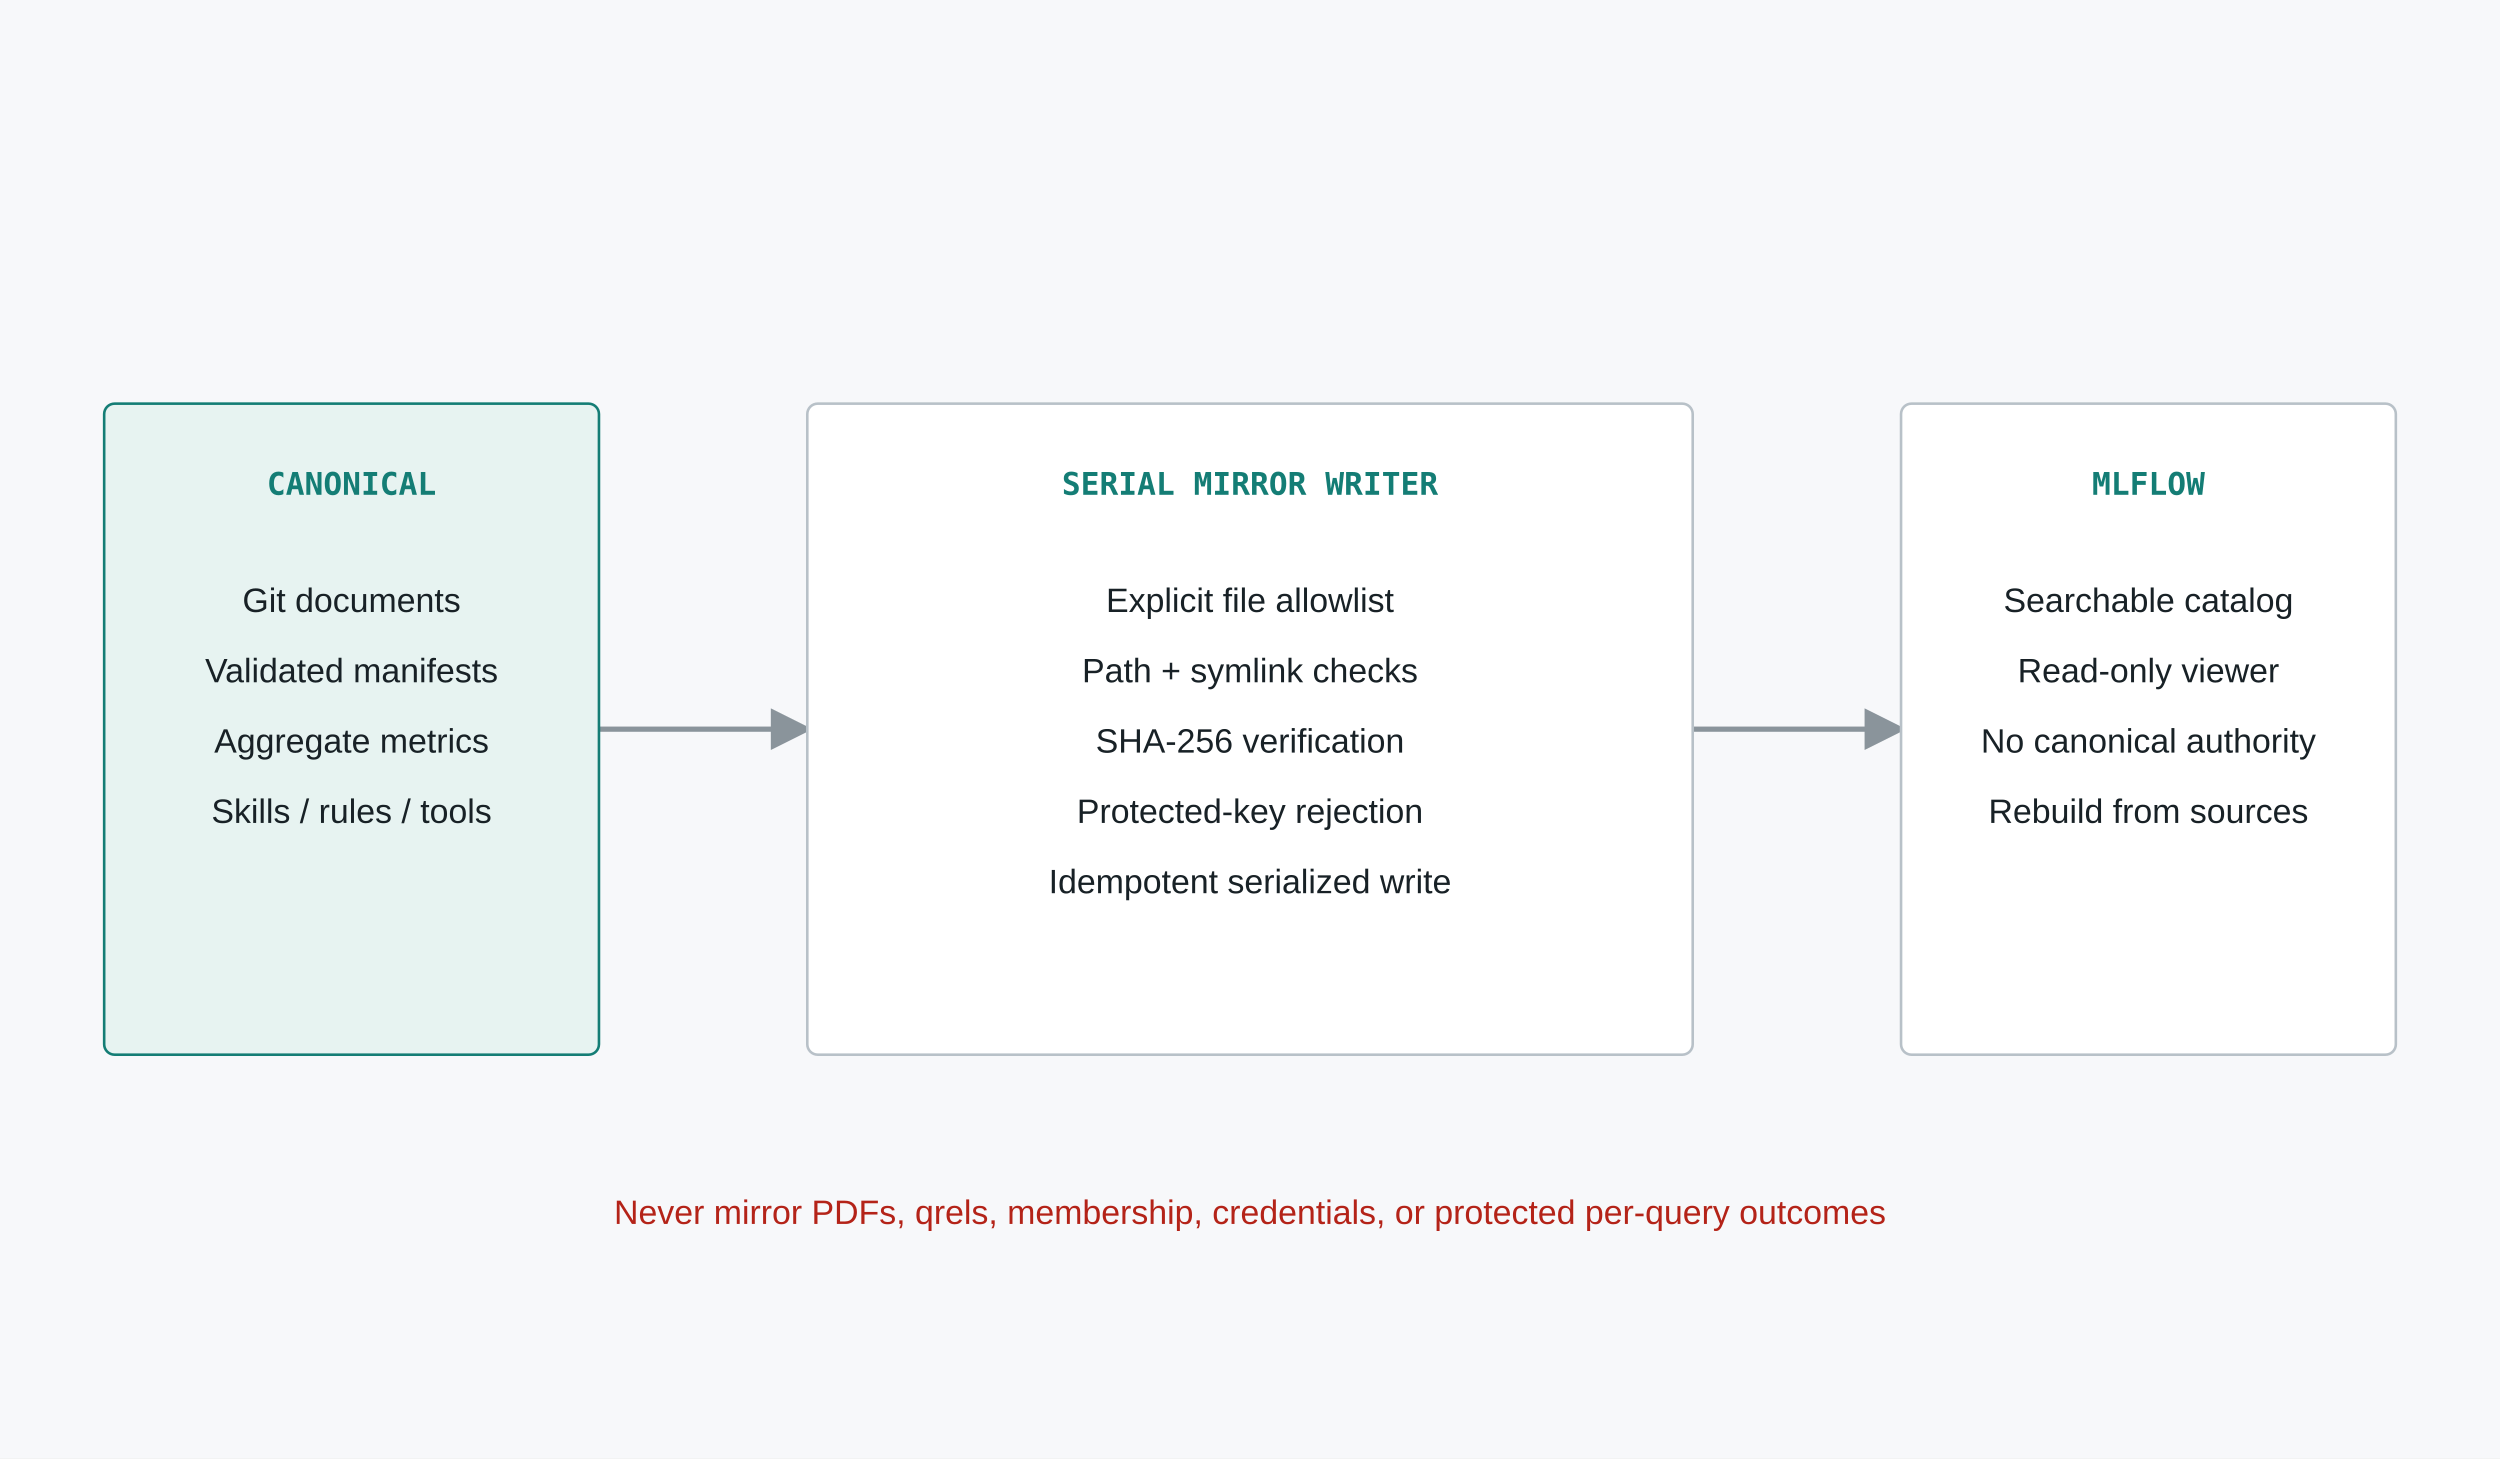
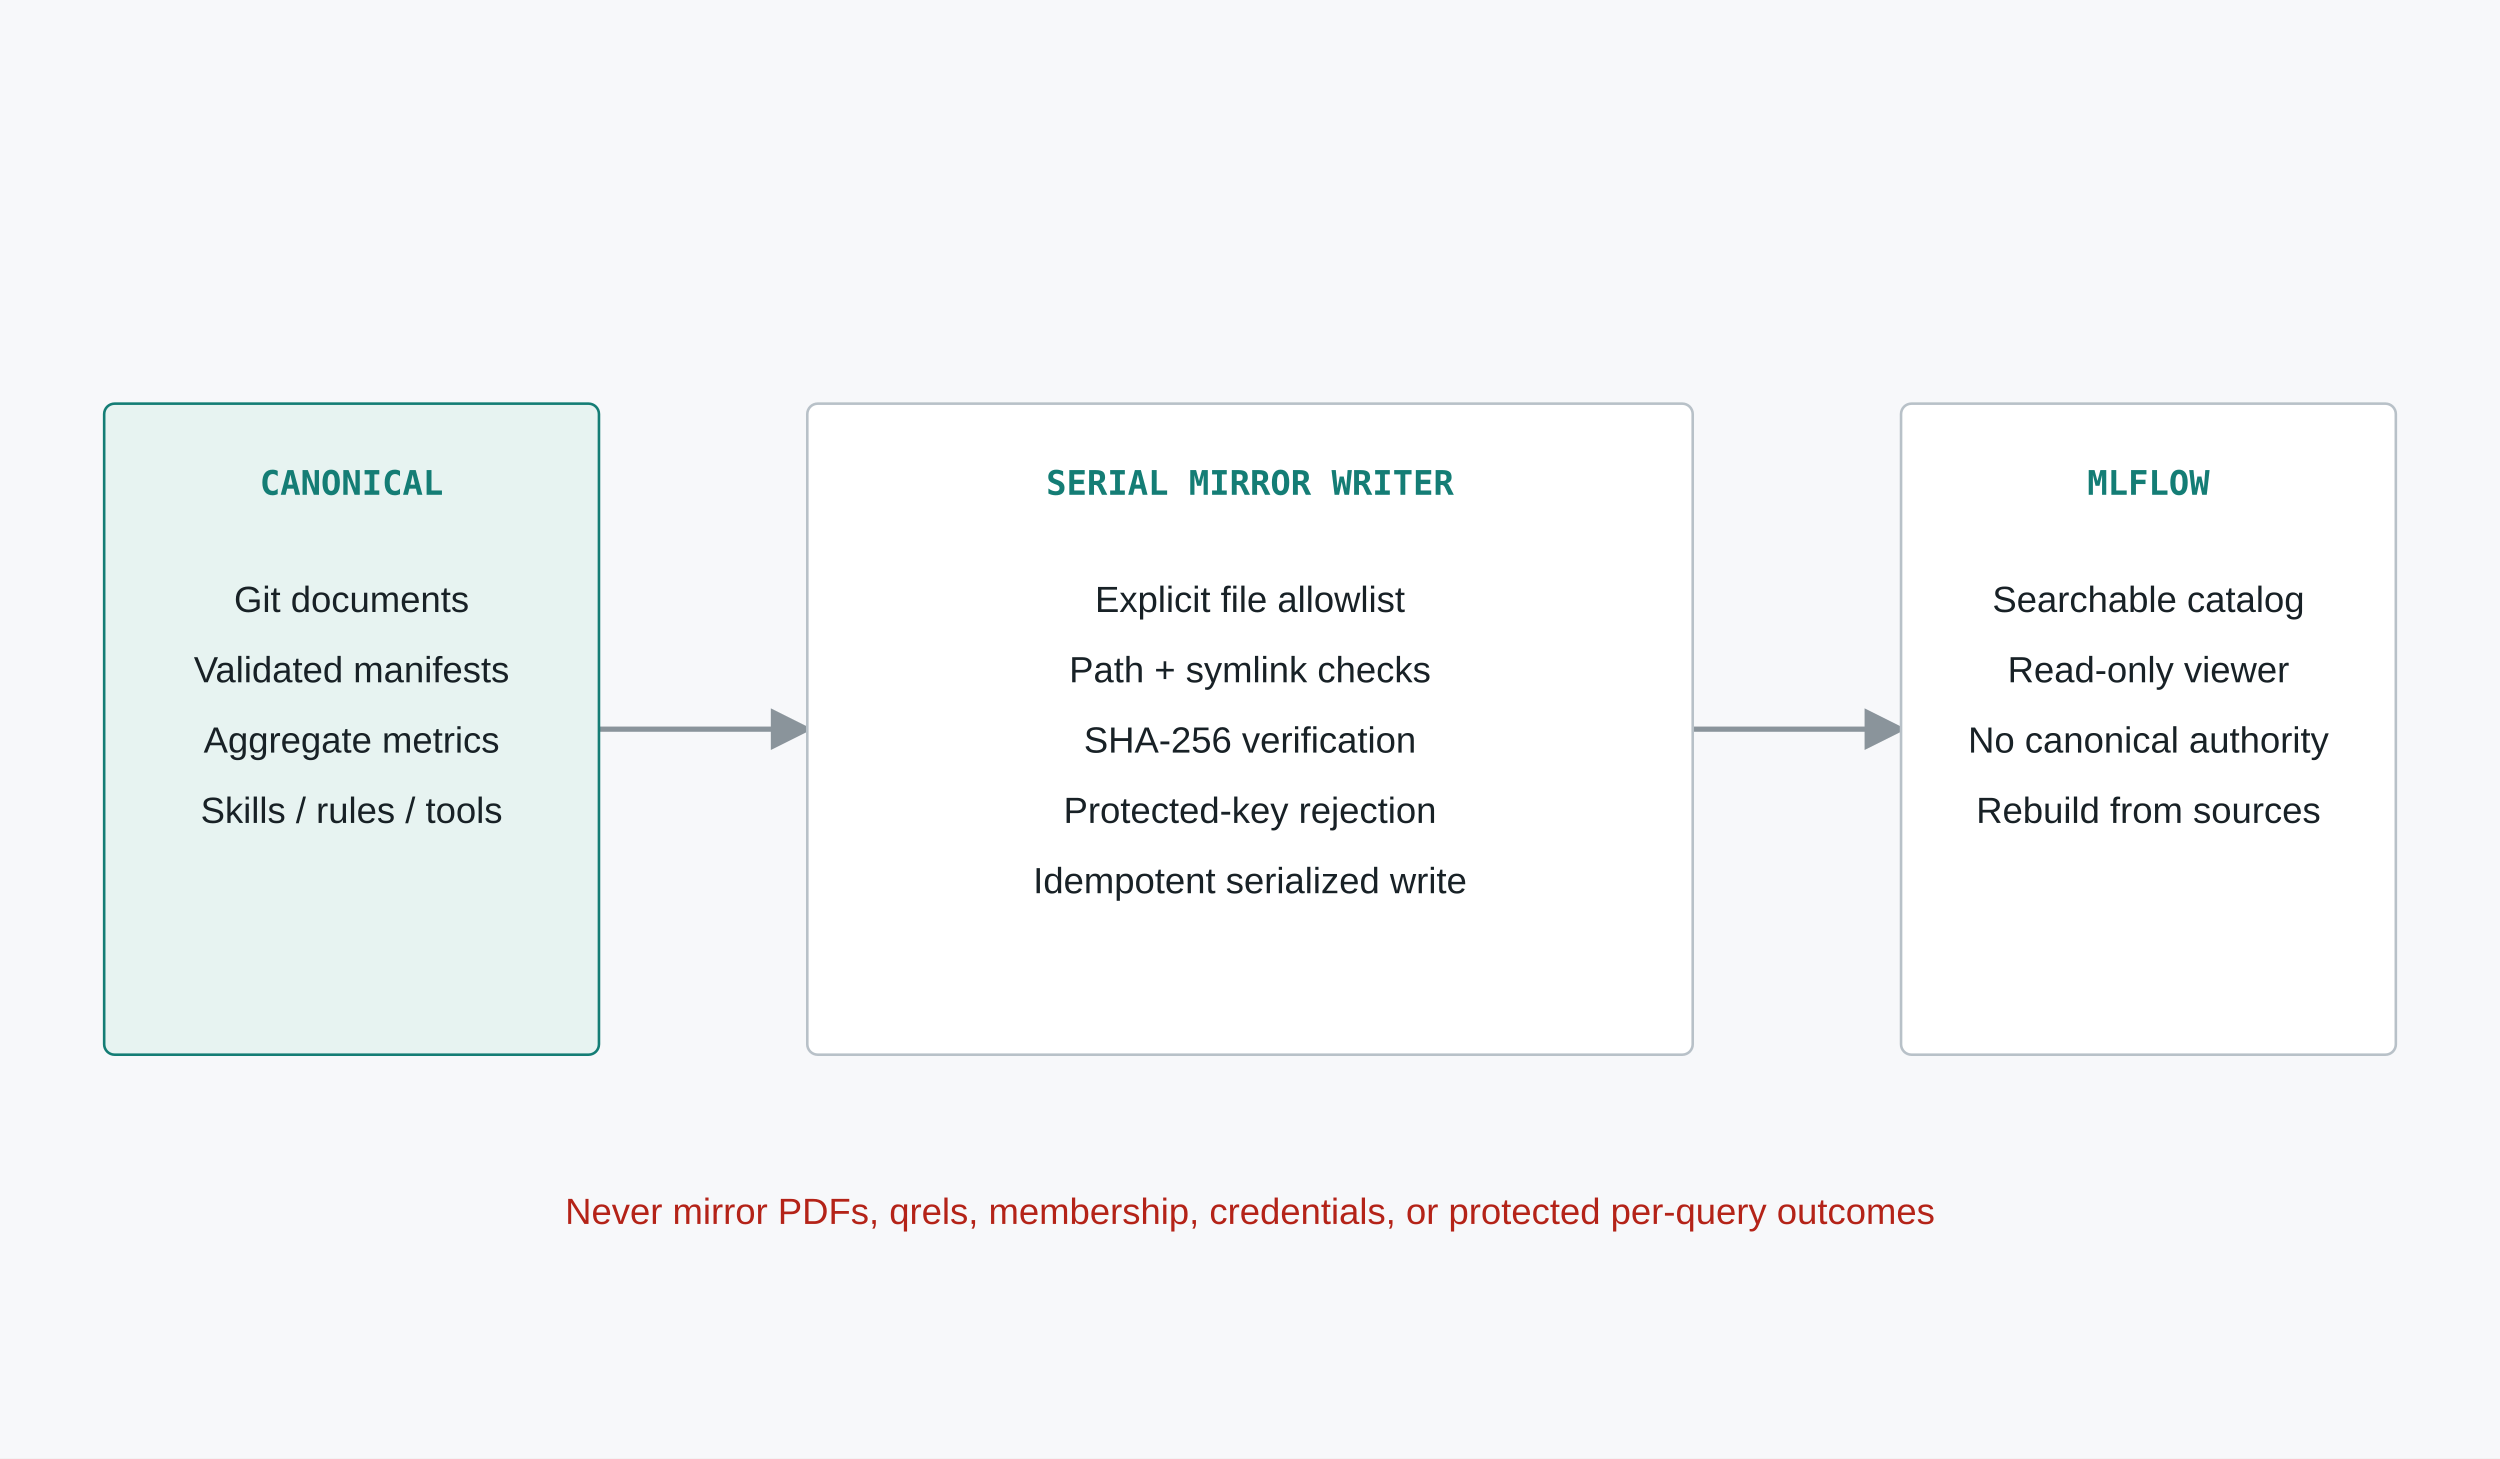
<svg xmlns="http://www.w3.org/2000/svg" viewBox="0 0 960 560" role="img" aria-labelledby="title desc">
  <defs>
    <marker id="a" markerWidth="8" markerHeight="8" refX="7" refY="4" orient="auto">
      <path d="M0 0L8 4L0 8Z" fill="#8a949b" />
    </marker>
  </defs>
  <rect width="960" height="560" fill="#f7f8fa" />
  <g font-family="Segoe UI,Arial,sans-serif" text-anchor="middle">
    <g fill="none" stroke="#8a949b" stroke-width="2" marker-end="url(#a)">
      <path d="M230 280H310" />
      <path d="M650 280H730" />
    </g>
    <rect x="40" y="155" width="190" height="250" rx="4" fill="#e7f3f1" stroke="#147d75" />
    <rect x="310" y="155" width="340" height="250" rx="4" fill="#fff" stroke="#b8c1c8" />
    <rect x="730" y="155" width="190" height="250" rx="4" fill="#fff" stroke="#b8c1c8" />
-     <g font-family="Cascadia Mono,Consolas,monospace" font-size="12" font-weight="700" fill="#147d75">
+     <g font-family="Cascadia Mono,Consolas,monospace" font-size="13" font-weight="700" fill="#147d75">
      <text x="135" y="190">CANONICAL</text>
      <text x="480" y="190">SERIAL MIRROR WRITER</text>
      <text x="825" y="190">MLFLOW</text>
    </g>
-     <g font-size="13" fill="#182126">
+     <g font-size="14" fill="#182126">
      <text x="135" y="235">Git documents</text>
      <text x="135" y="262">Validated manifests</text>
      <text x="135" y="289">Aggregate metrics</text>
      <text x="135" y="316">Skills / rules / tools</text>
      <text x="480" y="235">Explicit file allowlist</text>
      <text x="480" y="262">Path + symlink checks</text>
      <text x="480" y="289">SHA-256 verification</text>
      <text x="480" y="316">Protected-key rejection</text>
      <text x="480" y="343">Idempotent serialized write</text>
      <text x="825" y="235">Searchable catalog</text>
      <text x="825" y="262">Read-only viewer</text>
      <text x="825" y="289">No canonical authority</text>
      <text x="825" y="316">Rebuild from sources</text>
    </g>
-     <text x="480" y="470" font-size="13" fill="#b42318">Never mirror PDFs, qrels, membership, credentials, or protected per-query outcomes</text>
+     <text x="480" y="470" font-size="14" fill="#b42318">Never mirror PDFs, qrels, membership, credentials, or protected per-query outcomes</text>
  </g>
</svg>
